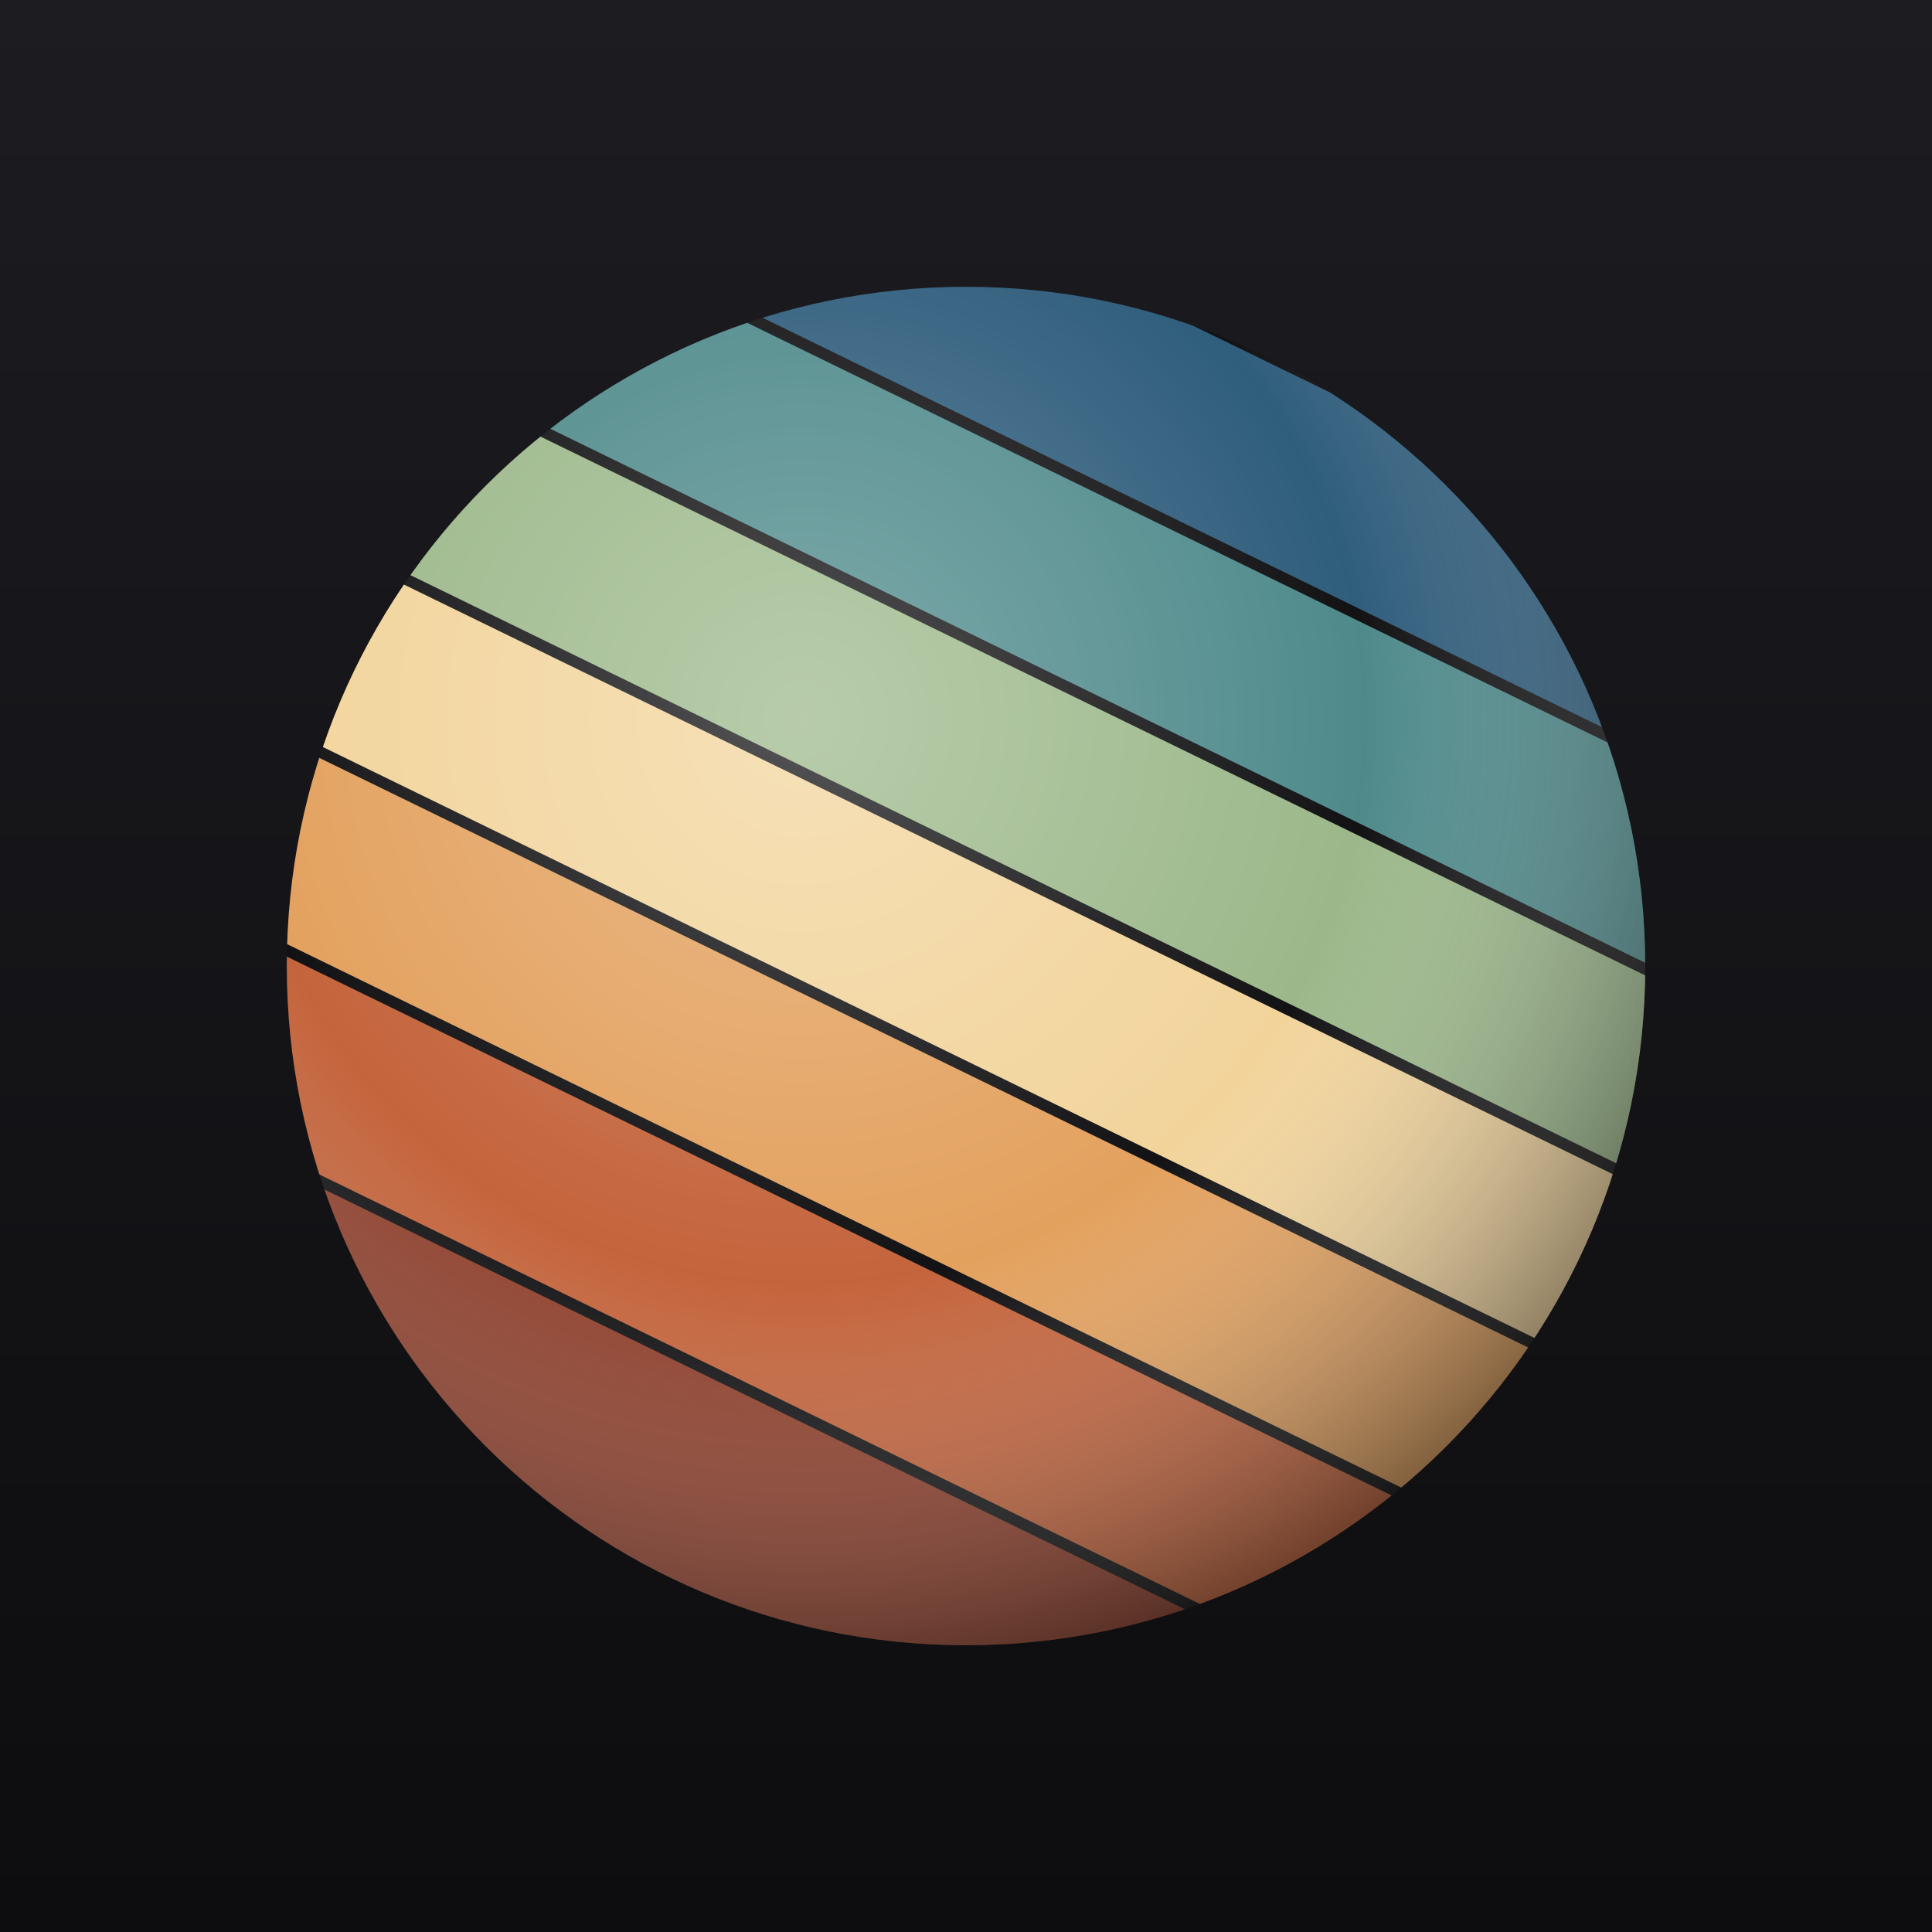
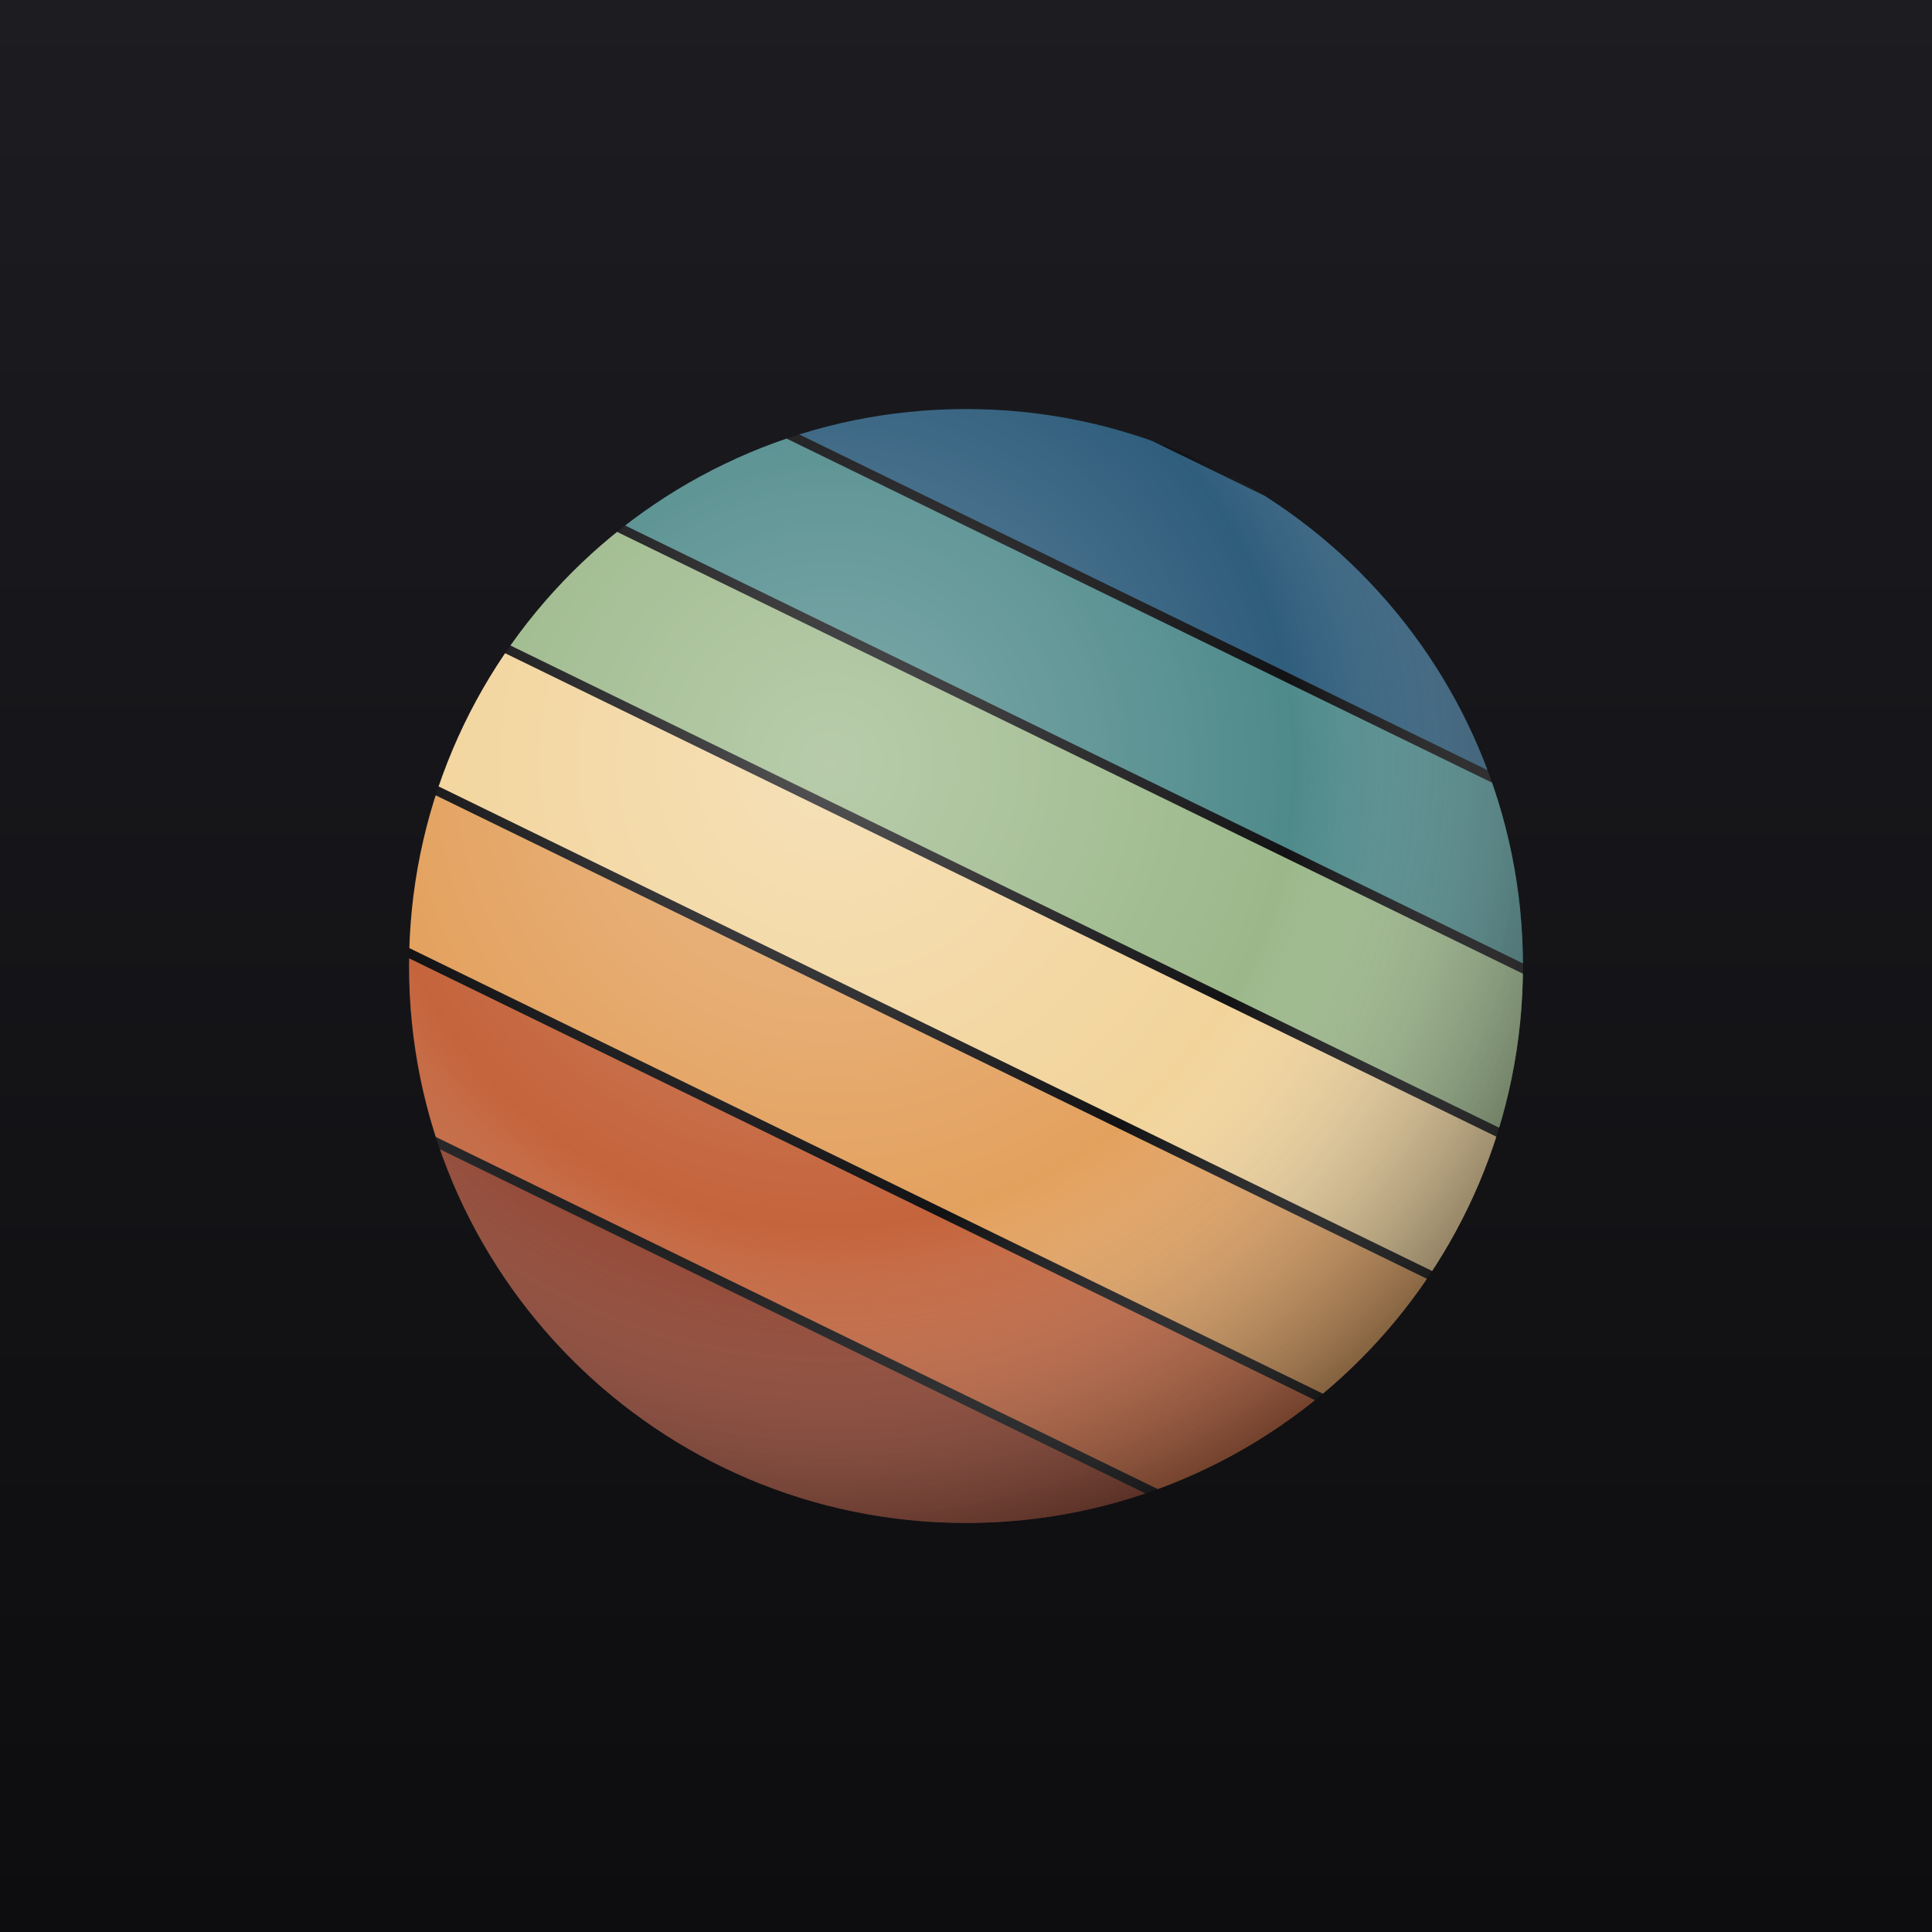
<svg xmlns="http://www.w3.org/2000/svg" viewBox="0 0 1024 1024" width="1024" height="1024">
  <defs>
    <clipPath id="clip">
      <circle cx="512" cy="512" r="360" />
    </clipPath>
    <radialGradient id="shade" cx="38%" cy="32%" r="75%">
      <stop offset="0" stop-color="#fff" stop-opacity=".28" />
      <stop offset=".55" stop-color="#fff" stop-opacity="0" />
      <stop offset="1" stop-color="#000" stop-opacity=".55" />
    </radialGradient>
    <linearGradient id="bg" x1="0" y1="0" x2="0" y2="1">
      <stop offset="0" stop-color="#1c1c21" />
      <stop offset="1" stop-color="#0d0d0f" />
    </linearGradient>
  </defs>
  <rect width="1024" height="1024" fill="url(#bg)" />
-   <g clip-path="url(#clip)">
-     <rect width="1024" height="1024" fill="#121214" />
-     <g transform="rotate(26 512 512)">
-       <rect x="-200" y="52" width="1424" height="96.222" fill="#e8e4dc" />
-       <rect x="-200" y="154.222" width="1424" height="96.222" fill="#2f5d7c" />
-       <rect x="-200" y="256.444" width="1424" height="96.222" fill="#4f8a8b" />
-       <rect x="-200" y="358.667" width="1424" height="96.222" fill="#9cb88a" />
-       <rect x="-200" y="460.889" width="1424" height="96.222" fill="#f2d49b" />
-       <rect x="-200" y="563.111" width="1424" height="96.222" fill="#e3a15e" />
-       <rect x="-200" y="665.333" width="1424" height="96.222" fill="#c4643c" />
-       <rect x="-200" y="767.556" width="1424" height="204.444" fill="#8f3f2b" />
+   <g transform="translate(512 512) scale(0.82) translate(-512 -512)">
+     <g clip-path="url(#clip)">
+       <rect width="1024" height="1024" fill="#121214" />
+       <g transform="rotate(26 512 512)">
+         <rect x="-200" y="52" width="1424" height="96.222" fill="#e8e4dc" />
+         <rect x="-200" y="154.222" width="1424" height="96.222" fill="#2f5d7c" />
+         <rect x="-200" y="256.444" width="1424" height="96.222" fill="#4f8a8b" />
+         <rect x="-200" y="358.667" width="1424" height="96.222" fill="#9cb88a" />
+         <rect x="-200" y="460.889" width="1424" height="96.222" fill="#f2d49b" />
+         <rect x="-200" y="563.111" width="1424" height="96.222" fill="#e3a15e" />
+         <rect x="-200" y="665.333" width="1424" height="96.222" fill="#c4643c" />
+         <rect x="-200" y="767.556" width="1424" height="204.444" fill="#8f3f2b" />
+       </g>
+       <circle cx="512" cy="512" r="360" fill="url(#shade)" />
    </g>
-     <circle cx="512" cy="512" r="360" fill="url(#shade)" />
  </g>
</svg>
